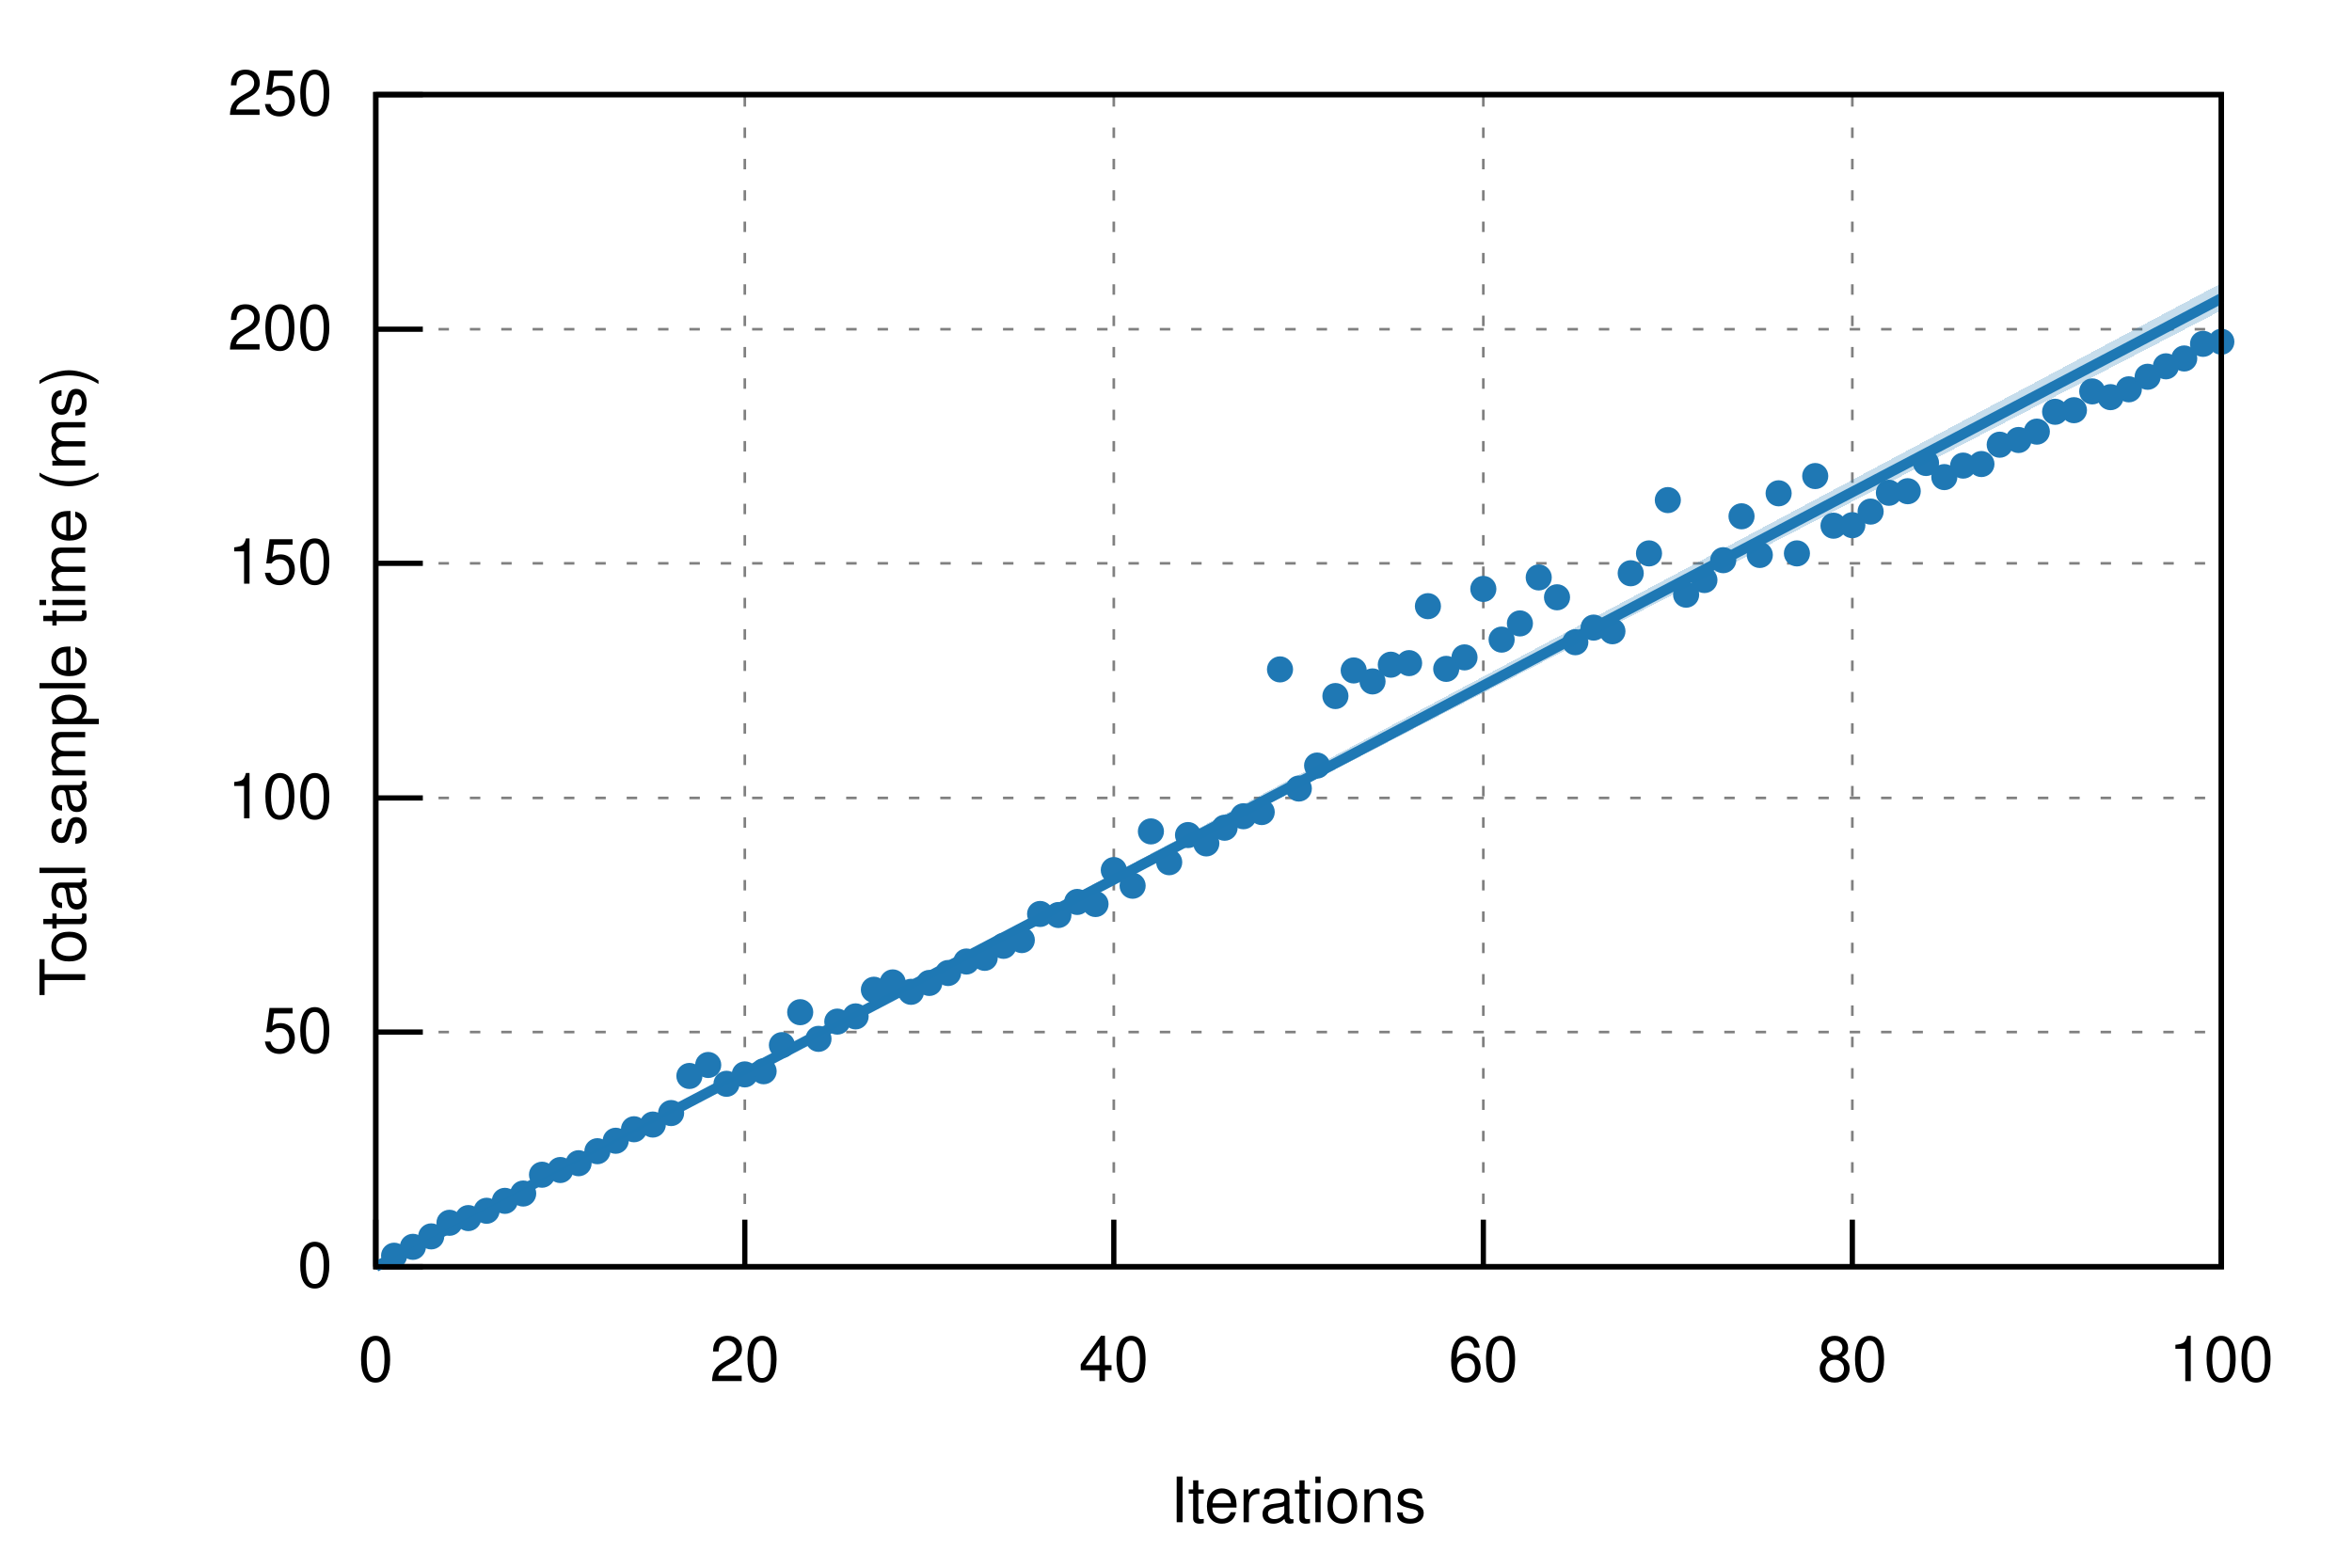
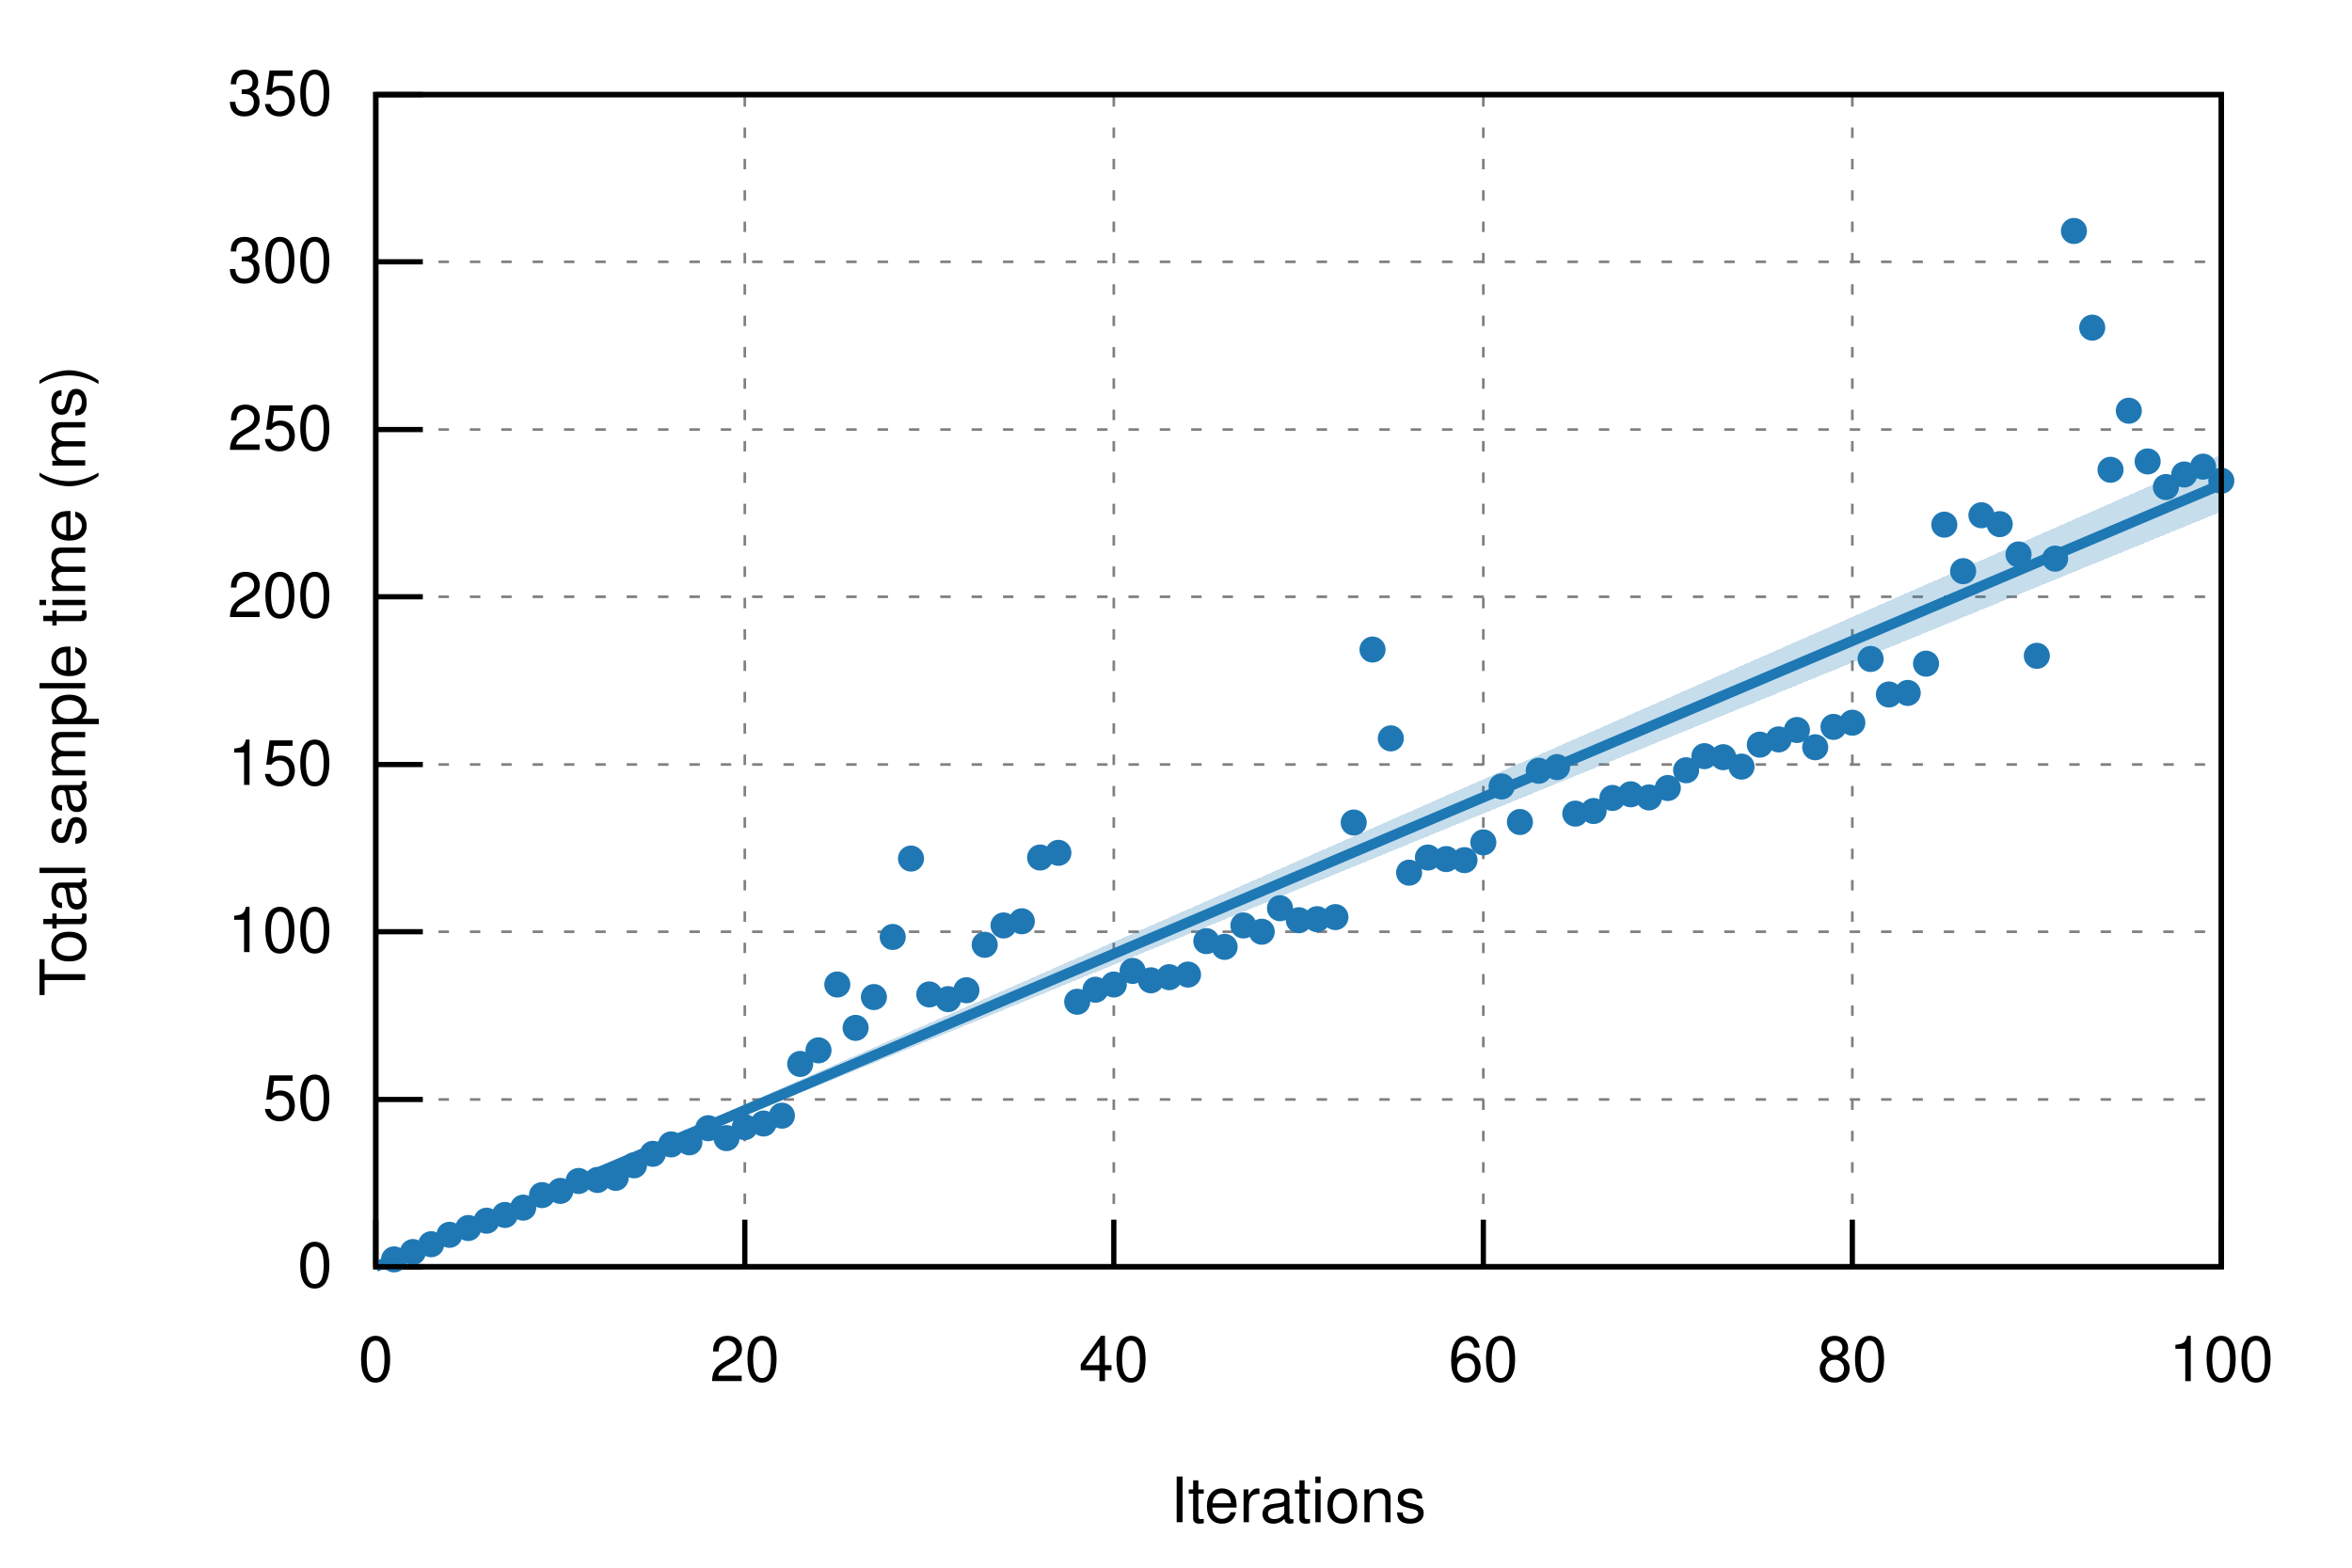
<svg xmlns="http://www.w3.org/2000/svg" xmlns:xlink="http://www.w3.org/1999/xlink" viewBox="0 0 450 300">
  <g id="gnuplot_canvas">
    <rect x="0" y="0" width="450" height="300" fill="none" />
    <defs>
      <circle id="gpDot" r="0.5" stroke-width="0.5" stroke="currentColor" />
      <path id="gpPt0" stroke-width="0.222" stroke="currentColor" d="M-1,0 h2 M0,-1 v2" />
      <path id="gpPt1" stroke-width="0.222" stroke="currentColor" d="M-1,-1 L1,1 M1,-1 L-1,1" />
      <path id="gpPt2" stroke-width="0.222" stroke="currentColor" d="M-1,0 L1,0 M0,-1 L0,1 M-1,-1 L1,1 M-1,1 L1,-1" />
      <rect id="gpPt3" stroke-width="0.222" stroke="currentColor" x="-1" y="-1" width="2" height="2" />
      <rect id="gpPt4" stroke-width="0.222" stroke="currentColor" fill="currentColor" x="-1" y="-1" width="2" height="2" />
      <circle id="gpPt5" stroke-width="0.222" stroke="currentColor" cx="0" cy="0" r="1" />
      <use xlink:href="#gpPt5" id="gpPt6" fill="currentColor" stroke="none" />
      <path id="gpPt7" stroke-width="0.222" stroke="currentColor" d="M0,-1.33 L-1.33,0.67 L1.33,0.67 z" />
      <use xlink:href="#gpPt7" id="gpPt8" fill="currentColor" stroke="none" />
      <use xlink:href="#gpPt7" id="gpPt9" stroke="currentColor" transform="rotate(180)" />
      <use xlink:href="#gpPt9" id="gpPt10" fill="currentColor" stroke="none" />
      <use xlink:href="#gpPt3" id="gpPt11" stroke="currentColor" transform="rotate(45)" />
      <use xlink:href="#gpPt11" id="gpPt12" fill="currentColor" stroke="none" />
      <path id="gpPt13" stroke-width="0.222" stroke="currentColor" d="M0,1.330 L1.265,0.411 L0.782,-1.067 L-0.782,-1.076 L-1.265,0.411 z" />
      <use xlink:href="#gpPt13" id="gpPt14" fill="currentColor" stroke="none" />
      <filter id="textbox" filterUnits="objectBoundingBox" x="0" y="0" height="1" width="1">
        <feFlood flood-color="white" flood-opacity="1" result="bgnd" />
        <feComposite in="SourceGraphic" in2="bgnd" operator="atop" />
      </filter>
      <filter id="greybox" filterUnits="objectBoundingBox" x="0" y="0" height="1" width="1">
        <feFlood flood-color="lightgrey" flood-opacity="1" result="grey" />
        <feComposite in="SourceGraphic" in2="grey" operator="atop" />
      </filter>
    </defs>
    <g fill="none" color="white" stroke="currentColor" stroke-width="1.00" stroke-linecap="butt" stroke-linejoin="miter">
</g>
    <g fill="none" color="black" stroke="currentColor" stroke-width="1.00" stroke-linecap="butt" stroke-linejoin="miter">
</g>
    <g fill="none" color="black" stroke="black" stroke-width="0.50" stroke-linecap="butt" stroke-linejoin="miter">
</g>
    <g fill="none" color="gray" stroke="currentColor" stroke-width="0.50" stroke-linecap="butt" stroke-linejoin="miter">
      <path stroke="gray" stroke-dasharray="2,4" class="gridline" d="M71.9,242.4 L425.0,242.4  " />
    </g>
    <g fill="none" color="gray" stroke="gray" stroke-width="1.00" stroke-linecap="butt" stroke-linejoin="miter">
</g>
    <g fill="none" color="black" stroke="currentColor" stroke-width="1.00" stroke-linecap="butt" stroke-linejoin="miter">
      <path stroke="black" d="M71.9,242.4 L80.9,242.4  " />
      <g transform="translate(63.6,246.3)" stroke="none" fill="black" font-family="Helvetica" font-size="12.00" text-anchor="end">
        <text>
          <tspan font-family="Helvetica"> 0</tspan>
        </text>
      </g>
    </g>
    <g fill="none" color="black" stroke="currentColor" stroke-width="1.00" stroke-linecap="butt" stroke-linejoin="miter">
</g>
    <g fill="none" color="black" stroke="black" stroke-width="0.50" stroke-linecap="butt" stroke-linejoin="miter">
</g>
    <g fill="none" color="gray" stroke="currentColor" stroke-width="0.50" stroke-linecap="butt" stroke-linejoin="miter">
-       <path stroke="gray" stroke-dasharray="2,4" class="gridline" d="M71.9,197.5 L425.0,197.5  " />
-     </g>
-     <g fill="none" color="gray" stroke="gray" stroke-width="1.00" stroke-linecap="butt" stroke-linejoin="miter">
- </g>
-     <g fill="none" color="black" stroke="currentColor" stroke-width="1.00" stroke-linecap="butt" stroke-linejoin="miter">
-       <path stroke="black" d="M71.9,197.5 L80.9,197.5  " />
-       <g transform="translate(63.6,201.4)" stroke="none" fill="black" font-family="Helvetica" font-size="12.00" text-anchor="end">
+       <path stroke="gray" stroke-dasharray="2,4" class="gridline" d="M71.9,210.4 L425.0,210.4  " />
+     </g>
+     <g fill="none" color="gray" stroke="gray" stroke-width="1.00" stroke-linecap="butt" stroke-linejoin="miter">
+ </g>
+     <g fill="none" color="black" stroke="currentColor" stroke-width="1.00" stroke-linecap="butt" stroke-linejoin="miter">
+       <path stroke="black" d="M71.9,210.4 L80.9,210.4  " />
+       <g transform="translate(63.6,214.3)" stroke="none" fill="black" font-family="Helvetica" font-size="12.00" text-anchor="end">
        <text>
          <tspan font-family="Helvetica"> 50</tspan>
        </text>
      </g>
    </g>
    <g fill="none" color="black" stroke="currentColor" stroke-width="1.00" stroke-linecap="butt" stroke-linejoin="miter">
</g>
    <g fill="none" color="black" stroke="black" stroke-width="0.50" stroke-linecap="butt" stroke-linejoin="miter">
</g>
    <g fill="none" color="gray" stroke="currentColor" stroke-width="0.50" stroke-linecap="butt" stroke-linejoin="miter">
-       <path stroke="gray" stroke-dasharray="2,4" class="gridline" d="M71.9,152.7 L425.0,152.7  " />
-     </g>
-     <g fill="none" color="gray" stroke="gray" stroke-width="1.00" stroke-linecap="butt" stroke-linejoin="miter">
- </g>
-     <g fill="none" color="black" stroke="currentColor" stroke-width="1.00" stroke-linecap="butt" stroke-linejoin="miter">
-       <path stroke="black" d="M71.9,152.7 L80.9,152.7  " />
-       <g transform="translate(63.6,156.6)" stroke="none" fill="black" font-family="Helvetica" font-size="12.00" text-anchor="end">
+       <path stroke="gray" stroke-dasharray="2,4" class="gridline" d="M71.9,178.3 L425.0,178.3  " />
+     </g>
+     <g fill="none" color="gray" stroke="gray" stroke-width="1.00" stroke-linecap="butt" stroke-linejoin="miter">
+ </g>
+     <g fill="none" color="black" stroke="currentColor" stroke-width="1.00" stroke-linecap="butt" stroke-linejoin="miter">
+       <path stroke="black" d="M71.9,178.3 L80.9,178.3  " />
+       <g transform="translate(63.6,182.2)" stroke="none" fill="black" font-family="Helvetica" font-size="12.00" text-anchor="end">
        <text>
          <tspan font-family="Helvetica"> 100</tspan>
        </text>
      </g>
    </g>
    <g fill="none" color="black" stroke="currentColor" stroke-width="1.00" stroke-linecap="butt" stroke-linejoin="miter">
</g>
    <g fill="none" color="black" stroke="black" stroke-width="0.50" stroke-linecap="butt" stroke-linejoin="miter">
</g>
    <g fill="none" color="gray" stroke="currentColor" stroke-width="0.50" stroke-linecap="butt" stroke-linejoin="miter">
-       <path stroke="gray" stroke-dasharray="2,4" class="gridline" d="M71.9,107.8 L425.0,107.8  " />
-     </g>
-     <g fill="none" color="gray" stroke="gray" stroke-width="1.00" stroke-linecap="butt" stroke-linejoin="miter">
- </g>
-     <g fill="none" color="black" stroke="currentColor" stroke-width="1.00" stroke-linecap="butt" stroke-linejoin="miter">
-       <path stroke="black" d="M71.9,107.8 L80.9,107.8  " />
-       <g transform="translate(63.6,111.7)" stroke="none" fill="black" font-family="Helvetica" font-size="12.00" text-anchor="end">
+       <path stroke="gray" stroke-dasharray="2,4" class="gridline" d="M71.9,146.3 L425.0,146.3  " />
+     </g>
+     <g fill="none" color="gray" stroke="gray" stroke-width="1.00" stroke-linecap="butt" stroke-linejoin="miter">
+ </g>
+     <g fill="none" color="black" stroke="currentColor" stroke-width="1.00" stroke-linecap="butt" stroke-linejoin="miter">
+       <path stroke="black" d="M71.9,146.3 L80.9,146.3  " />
+       <g transform="translate(63.6,150.2)" stroke="none" fill="black" font-family="Helvetica" font-size="12.00" text-anchor="end">
        <text>
          <tspan font-family="Helvetica"> 150</tspan>
        </text>
      </g>
    </g>
    <g fill="none" color="black" stroke="currentColor" stroke-width="1.00" stroke-linecap="butt" stroke-linejoin="miter">
</g>
    <g fill="none" color="black" stroke="black" stroke-width="0.50" stroke-linecap="butt" stroke-linejoin="miter">
</g>
    <g fill="none" color="gray" stroke="currentColor" stroke-width="0.50" stroke-linecap="butt" stroke-linejoin="miter">
-       <path stroke="gray" stroke-dasharray="2,4" class="gridline" d="M71.9,63.0 L425.0,63.0  " />
-     </g>
-     <g fill="none" color="gray" stroke="gray" stroke-width="1.00" stroke-linecap="butt" stroke-linejoin="miter">
- </g>
-     <g fill="none" color="black" stroke="currentColor" stroke-width="1.00" stroke-linecap="butt" stroke-linejoin="miter">
-       <path stroke="black" d="M71.9,63.0 L80.9,63.0  " />
-       <g transform="translate(63.6,66.9)" stroke="none" fill="black" font-family="Helvetica" font-size="12.00" text-anchor="end">
+       <path stroke="gray" stroke-dasharray="2,4" class="gridline" d="M71.9,114.2 L425.0,114.2  " />
+     </g>
+     <g fill="none" color="gray" stroke="gray" stroke-width="1.00" stroke-linecap="butt" stroke-linejoin="miter">
+ </g>
+     <g fill="none" color="black" stroke="currentColor" stroke-width="1.00" stroke-linecap="butt" stroke-linejoin="miter">
+       <path stroke="black" d="M71.9,114.2 L80.9,114.2  " />
+       <g transform="translate(63.6,118.1)" stroke="none" fill="black" font-family="Helvetica" font-size="12.00" text-anchor="end">
        <text>
          <tspan font-family="Helvetica"> 200</tspan>
+         </text>
+       </g>
+     </g>
+     <g fill="none" color="black" stroke="currentColor" stroke-width="1.00" stroke-linecap="butt" stroke-linejoin="miter">
+ </g>
+     <g fill="none" color="black" stroke="black" stroke-width="0.50" stroke-linecap="butt" stroke-linejoin="miter">
+ </g>
+     <g fill="none" color="gray" stroke="currentColor" stroke-width="0.50" stroke-linecap="butt" stroke-linejoin="miter">
+       <path stroke="gray" stroke-dasharray="2,4" class="gridline" d="M71.9,82.2 L425.0,82.2  " />
+     </g>
+     <g fill="none" color="gray" stroke="gray" stroke-width="1.00" stroke-linecap="butt" stroke-linejoin="miter">
+ </g>
+     <g fill="none" color="black" stroke="currentColor" stroke-width="1.00" stroke-linecap="butt" stroke-linejoin="miter">
+       <path stroke="black" d="M71.9,82.2 L80.9,82.2  " />
+       <g transform="translate(63.6,86.1)" stroke="none" fill="black" font-family="Helvetica" font-size="12.00" text-anchor="end">
+         <text>
+           <tspan font-family="Helvetica"> 250</tspan>
+         </text>
+       </g>
+     </g>
+     <g fill="none" color="black" stroke="currentColor" stroke-width="1.00" stroke-linecap="butt" stroke-linejoin="miter">
+ </g>
+     <g fill="none" color="black" stroke="black" stroke-width="0.50" stroke-linecap="butt" stroke-linejoin="miter">
+ </g>
+     <g fill="none" color="gray" stroke="currentColor" stroke-width="0.50" stroke-linecap="butt" stroke-linejoin="miter">
+       <path stroke="gray" stroke-dasharray="2,4" class="gridline" d="M71.9,50.1 L425.0,50.1  " />
+     </g>
+     <g fill="none" color="gray" stroke="gray" stroke-width="1.00" stroke-linecap="butt" stroke-linejoin="miter">
+ </g>
+     <g fill="none" color="black" stroke="currentColor" stroke-width="1.00" stroke-linecap="butt" stroke-linejoin="miter">
+       <path stroke="black" d="M71.9,50.1 L80.9,50.1  " />
+       <g transform="translate(63.6,54.0)" stroke="none" fill="black" font-family="Helvetica" font-size="12.00" text-anchor="end">
+         <text>
+           <tspan font-family="Helvetica"> 300</tspan>
        </text>
      </g>
    </g>
    <g fill="none" color="black" stroke="currentColor" stroke-width="1.00" stroke-linecap="butt" stroke-linejoin="miter">
</g>
    <g fill="none" color="black" stroke="black" stroke-width="0.50" stroke-linecap="butt" stroke-linejoin="miter">
</g>
    <g fill="none" color="gray" stroke="currentColor" stroke-width="0.50" stroke-linecap="butt" stroke-linejoin="miter">
      <path stroke="gray" stroke-dasharray="2,4" class="gridline" d="M71.9,18.1 L425.0,18.1  " />
    </g>
    <g fill="none" color="gray" stroke="gray" stroke-width="1.00" stroke-linecap="butt" stroke-linejoin="miter">
</g>
    <g fill="none" color="black" stroke="currentColor" stroke-width="1.00" stroke-linecap="butt" stroke-linejoin="miter">
      <path stroke="black" d="M71.9,18.1 L80.9,18.1  " />
      <g transform="translate(63.6,22.0)" stroke="none" fill="black" font-family="Helvetica" font-size="12.00" text-anchor="end">
        <text>
-           <tspan font-family="Helvetica"> 250</tspan>
+           <tspan font-family="Helvetica"> 350</tspan>
        </text>
      </g>
    </g>
    <g fill="none" color="black" stroke="currentColor" stroke-width="1.00" stroke-linecap="butt" stroke-linejoin="miter">
</g>
    <g fill="none" color="black" stroke="black" stroke-width="0.50" stroke-linecap="butt" stroke-linejoin="miter">
</g>
    <g fill="none" color="gray" stroke="currentColor" stroke-width="0.50" stroke-linecap="butt" stroke-linejoin="miter">
      <path stroke="gray" stroke-dasharray="2,4" class="gridline" d="M71.9,242.4 L71.9,18.1  " />
    </g>
    <g fill="none" color="gray" stroke="gray" stroke-width="1.00" stroke-linecap="butt" stroke-linejoin="miter">
</g>
    <g fill="none" color="black" stroke="currentColor" stroke-width="1.00" stroke-linecap="butt" stroke-linejoin="miter">
      <path stroke="black" d="M71.9,242.4 L71.9,233.4  " />
      <g transform="translate(71.9,264.3)" stroke="none" fill="black" font-family="Helvetica" font-size="12.00" text-anchor="middle">
        <text>
          <tspan font-family="Helvetica"> 0</tspan>
        </text>
      </g>
    </g>
    <g fill="none" color="black" stroke="currentColor" stroke-width="1.00" stroke-linecap="butt" stroke-linejoin="miter">
</g>
    <g fill="none" color="black" stroke="black" stroke-width="0.50" stroke-linecap="butt" stroke-linejoin="miter">
</g>
    <g fill="none" color="gray" stroke="currentColor" stroke-width="0.50" stroke-linecap="butt" stroke-linejoin="miter">
      <path stroke="gray" stroke-dasharray="2,4" class="gridline" d="M142.5,242.4 L142.5,18.1  " />
    </g>
    <g fill="none" color="gray" stroke="gray" stroke-width="1.00" stroke-linecap="butt" stroke-linejoin="miter">
</g>
    <g fill="none" color="black" stroke="currentColor" stroke-width="1.00" stroke-linecap="butt" stroke-linejoin="miter">
      <path stroke="black" d="M142.5,242.4 L142.5,233.4  " />
      <g transform="translate(142.5,264.3)" stroke="none" fill="black" font-family="Helvetica" font-size="12.00" text-anchor="middle">
        <text>
          <tspan font-family="Helvetica"> 20</tspan>
        </text>
      </g>
    </g>
    <g fill="none" color="black" stroke="currentColor" stroke-width="1.00" stroke-linecap="butt" stroke-linejoin="miter">
</g>
    <g fill="none" color="black" stroke="black" stroke-width="0.50" stroke-linecap="butt" stroke-linejoin="miter">
</g>
    <g fill="none" color="gray" stroke="currentColor" stroke-width="0.50" stroke-linecap="butt" stroke-linejoin="miter">
      <path stroke="gray" stroke-dasharray="2,4" class="gridline" d="M213.1,242.4 L213.1,18.1  " />
    </g>
    <g fill="none" color="gray" stroke="gray" stroke-width="1.00" stroke-linecap="butt" stroke-linejoin="miter">
</g>
    <g fill="none" color="black" stroke="currentColor" stroke-width="1.00" stroke-linecap="butt" stroke-linejoin="miter">
      <path stroke="black" d="M213.1,242.4 L213.1,233.4  " />
      <g transform="translate(213.1,264.3)" stroke="none" fill="black" font-family="Helvetica" font-size="12.00" text-anchor="middle">
        <text>
          <tspan font-family="Helvetica"> 40</tspan>
        </text>
      </g>
    </g>
    <g fill="none" color="black" stroke="currentColor" stroke-width="1.00" stroke-linecap="butt" stroke-linejoin="miter">
</g>
    <g fill="none" color="black" stroke="black" stroke-width="0.50" stroke-linecap="butt" stroke-linejoin="miter">
</g>
    <g fill="none" color="gray" stroke="currentColor" stroke-width="0.50" stroke-linecap="butt" stroke-linejoin="miter">
      <path stroke="gray" stroke-dasharray="2,4" class="gridline" d="M283.8,242.4 L283.8,18.1  " />
    </g>
    <g fill="none" color="gray" stroke="gray" stroke-width="1.00" stroke-linecap="butt" stroke-linejoin="miter">
</g>
    <g fill="none" color="black" stroke="currentColor" stroke-width="1.00" stroke-linecap="butt" stroke-linejoin="miter">
      <path stroke="black" d="M283.8,242.4 L283.8,233.4  " />
      <g transform="translate(283.8,264.3)" stroke="none" fill="black" font-family="Helvetica" font-size="12.00" text-anchor="middle">
        <text>
          <tspan font-family="Helvetica"> 60</tspan>
        </text>
      </g>
    </g>
    <g fill="none" color="black" stroke="currentColor" stroke-width="1.00" stroke-linecap="butt" stroke-linejoin="miter">
</g>
    <g fill="none" color="black" stroke="black" stroke-width="0.50" stroke-linecap="butt" stroke-linejoin="miter">
</g>
    <g fill="none" color="gray" stroke="currentColor" stroke-width="0.50" stroke-linecap="butt" stroke-linejoin="miter">
      <path stroke="gray" stroke-dasharray="2,4" class="gridline" d="M354.4,242.4 L354.4,18.1  " />
    </g>
    <g fill="none" color="gray" stroke="gray" stroke-width="1.00" stroke-linecap="butt" stroke-linejoin="miter">
</g>
    <g fill="none" color="black" stroke="currentColor" stroke-width="1.00" stroke-linecap="butt" stroke-linejoin="miter">
      <path stroke="black" d="M354.4,242.4 L354.4,233.4  " />
      <g transform="translate(354.4,264.3)" stroke="none" fill="black" font-family="Helvetica" font-size="12.00" text-anchor="middle">
        <text>
          <tspan font-family="Helvetica"> 80</tspan>
        </text>
      </g>
    </g>
    <g fill="none" color="black" stroke="currentColor" stroke-width="1.00" stroke-linecap="butt" stroke-linejoin="miter">
</g>
    <g fill="none" color="black" stroke="black" stroke-width="0.50" stroke-linecap="butt" stroke-linejoin="miter">
</g>
    <g fill="none" color="gray" stroke="currentColor" stroke-width="0.50" stroke-linecap="butt" stroke-linejoin="miter">
      <path stroke="gray" stroke-dasharray="2,4" class="gridline" d="M425.0,242.4 L425.0,18.1  " />
    </g>
    <g fill="none" color="gray" stroke="gray" stroke-width="1.00" stroke-linecap="butt" stroke-linejoin="miter">
</g>
    <g fill="none" color="black" stroke="currentColor" stroke-width="1.00" stroke-linecap="butt" stroke-linejoin="miter">
      <path stroke="black" d="M425.0,242.4 L425.0,233.4  " />
      <g transform="translate(425.0,264.3)" stroke="none" fill="black" font-family="Helvetica" font-size="12.00" text-anchor="middle">
        <text>
          <tspan font-family="Helvetica"> 100</tspan>
        </text>
      </g>
    </g>
    <g fill="none" color="black" stroke="currentColor" stroke-width="1.00" stroke-linecap="butt" stroke-linejoin="miter">
</g>
    <g fill="none" color="black" stroke="currentColor" stroke-width="1.00" stroke-linecap="butt" stroke-linejoin="miter">
      <path stroke="black" d="M71.9,18.1 L71.9,242.4 L425.0,242.4 L425.0,18.1 L71.9,18.1 Z  " />
    </g>
    <g fill="none" color="black" stroke="currentColor" stroke-width="1.00" stroke-linecap="butt" stroke-linejoin="miter">
      <g transform="translate(16.3,130.3) rotate(270)" stroke="none" fill="black" font-family="Helvetica" font-size="12.00" text-anchor="middle">
        <text>
          <tspan font-family="Helvetica">Total sample time (ms)</tspan>
        </text>
      </g>
    </g>
    <g fill="none" color="black" stroke="currentColor" stroke-width="1.00" stroke-linecap="butt" stroke-linejoin="miter">
      <g transform="translate(248.4,291.3)" stroke="none" fill="black" font-family="Helvetica" font-size="12.00" text-anchor="middle">
        <text>
          <tspan font-family="Helvetica">Iterations</tspan>
        </text>
      </g>
    </g>
    <g fill="none" color="black" stroke="currentColor" stroke-width="1.00" stroke-linecap="butt" stroke-linejoin="miter">
</g>
    <g id="gnuplot_plot_1">
      <g fill="none" color="black" stroke="currentColor" stroke-width="1.00" stroke-linecap="butt" stroke-linejoin="miter">
-         <use xlink:href="#gpPt6" transform="translate(75.4,240.3) scale(2.25)" color="rgb( 31, 120, 180)" />
-         <use xlink:href="#gpPt6" transform="translate(79.0,238.6) scale(2.25)" color="rgb( 31, 120, 180)" />
-         <use xlink:href="#gpPt6" transform="translate(82.5,236.6) scale(2.25)" color="rgb( 31, 120, 180)" />
-         <use xlink:href="#gpPt6" transform="translate(86.0,234.0) scale(2.25)" color="rgb( 31, 120, 180)" />
-         <use xlink:href="#gpPt6" transform="translate(89.6,233.1) scale(2.25)" color="rgb( 31, 120, 180)" />
-         <use xlink:href="#gpPt6" transform="translate(93.1,231.7) scale(2.25)" color="rgb( 31, 120, 180)" />
-         <use xlink:href="#gpPt6" transform="translate(96.6,229.8) scale(2.25)" color="rgb( 31, 120, 180)" />
-         <use xlink:href="#gpPt6" transform="translate(100.1,228.4) scale(2.25)" color="rgb( 31, 120, 180)" />
-         <use xlink:href="#gpPt6" transform="translate(103.7,224.8) scale(2.25)" color="rgb( 31, 120, 180)" />
-         <use xlink:href="#gpPt6" transform="translate(107.2,223.9) scale(2.25)" color="rgb( 31, 120, 180)" />
-         <use xlink:href="#gpPt6" transform="translate(110.7,222.6) scale(2.25)" color="rgb( 31, 120, 180)" />
-         <use xlink:href="#gpPt6" transform="translate(114.3,220.3) scale(2.25)" color="rgb( 31, 120, 180)" />
-         <use xlink:href="#gpPt6" transform="translate(117.8,218.3) scale(2.25)" color="rgb( 31, 120, 180)" />
-         <use xlink:href="#gpPt6" transform="translate(121.3,216.1) scale(2.25)" color="rgb( 31, 120, 180)" />
-         <use xlink:href="#gpPt6" transform="translate(124.9,215.2) scale(2.25)" color="rgb( 31, 120, 180)" />
-         <use xlink:href="#gpPt6" transform="translate(128.4,213.0) scale(2.25)" color="rgb( 31, 120, 180)" />
-         <use xlink:href="#gpPt6" transform="translate(131.9,205.9) scale(2.25)" color="rgb( 31, 120, 180)" />
-         <use xlink:href="#gpPt6" transform="translate(135.5,203.8) scale(2.25)" color="rgb( 31, 120, 180)" />
-         <use xlink:href="#gpPt6" transform="translate(139.0,207.4) scale(2.25)" color="rgb( 31, 120, 180)" />
-         <use xlink:href="#gpPt6" transform="translate(142.5,205.6) scale(2.25)" color="rgb( 31, 120, 180)" />
-         <use xlink:href="#gpPt6" transform="translate(146.1,205.0) scale(2.25)" color="rgb( 31, 120, 180)" />
-         <use xlink:href="#gpPt6" transform="translate(149.6,200.0) scale(2.25)" color="rgb( 31, 120, 180)" />
-         <use xlink:href="#gpPt6" transform="translate(153.1,193.7) scale(2.25)" color="rgb( 31, 120, 180)" />
-         <use xlink:href="#gpPt6" transform="translate(156.6,198.8) scale(2.25)" color="rgb( 31, 120, 180)" />
-         <use xlink:href="#gpPt6" transform="translate(160.2,195.5) scale(2.25)" color="rgb( 31, 120, 180)" />
-         <use xlink:href="#gpPt6" transform="translate(163.7,194.5) scale(2.25)" color="rgb( 31, 120, 180)" />
-         <use xlink:href="#gpPt6" transform="translate(167.2,189.4) scale(2.25)" color="rgb( 31, 120, 180)" />
-         <use xlink:href="#gpPt6" transform="translate(170.8,188.0) scale(2.25)" color="rgb( 31, 120, 180)" />
-         <use xlink:href="#gpPt6" transform="translate(174.3,189.8) scale(2.25)" color="rgb( 31, 120, 180)" />
-         <use xlink:href="#gpPt6" transform="translate(177.8,188.1) scale(2.25)" color="rgb( 31, 120, 180)" />
-         <use xlink:href="#gpPt6" transform="translate(181.4,186.2) scale(2.25)" color="rgb( 31, 120, 180)" />
-         <use xlink:href="#gpPt6" transform="translate(184.9,184.0) scale(2.25)" color="rgb( 31, 120, 180)" />
-         <use xlink:href="#gpPt6" transform="translate(188.4,183.3) scale(2.25)" color="rgb( 31, 120, 180)" />
-         <use xlink:href="#gpPt6" transform="translate(192.0,181.0) scale(2.25)" color="rgb( 31, 120, 180)" />
-         <use xlink:href="#gpPt6" transform="translate(195.5,179.9) scale(2.25)" color="rgb( 31, 120, 180)" />
-         <use xlink:href="#gpPt6" transform="translate(199.0,174.9) scale(2.25)" color="rgb( 31, 120, 180)" />
-         <use xlink:href="#gpPt6" transform="translate(202.5,175.1) scale(2.25)" color="rgb( 31, 120, 180)" />
-         <use xlink:href="#gpPt6" transform="translate(206.1,172.6) scale(2.25)" color="rgb( 31, 120, 180)" />
-         <use xlink:href="#gpPt6" transform="translate(209.6,173.0) scale(2.25)" color="rgb( 31, 120, 180)" />
-         <use xlink:href="#gpPt6" transform="translate(213.1,166.5) scale(2.25)" color="rgb( 31, 120, 180)" />
-         <use xlink:href="#gpPt6" transform="translate(216.7,169.5) scale(2.25)" color="rgb( 31, 120, 180)" />
-         <use xlink:href="#gpPt6" transform="translate(220.2,159.1) scale(2.25)" color="rgb( 31, 120, 180)" />
-         <use xlink:href="#gpPt6" transform="translate(223.7,165.0) scale(2.25)" color="rgb( 31, 120, 180)" />
-         <use xlink:href="#gpPt6" transform="translate(227.3,159.8) scale(2.25)" color="rgb( 31, 120, 180)" />
-         <use xlink:href="#gpPt6" transform="translate(230.8,161.4) scale(2.25)" color="rgb( 31, 120, 180)" />
-         <use xlink:href="#gpPt6" transform="translate(234.3,158.4) scale(2.25)" color="rgb( 31, 120, 180)" />
-         <use xlink:href="#gpPt6" transform="translate(237.9,156.2) scale(2.25)" color="rgb( 31, 120, 180)" />
-         <use xlink:href="#gpPt6" transform="translate(241.4,155.4) scale(2.25)" color="rgb( 31, 120, 180)" />
-         <use xlink:href="#gpPt6" transform="translate(244.9,128.1) scale(2.25)" color="rgb( 31, 120, 180)" />
-         <use xlink:href="#gpPt6" transform="translate(248.5,150.9) scale(2.25)" color="rgb( 31, 120, 180)" />
-         <use xlink:href="#gpPt6" transform="translate(252.0,146.5) scale(2.25)" color="rgb( 31, 120, 180)" />
-         <use xlink:href="#gpPt6" transform="translate(255.5,133.2) scale(2.25)" color="rgb( 31, 120, 180)" />
-         <use xlink:href="#gpPt6" transform="translate(259.0,128.3) scale(2.25)" color="rgb( 31, 120, 180)" />
-         <use xlink:href="#gpPt6" transform="translate(262.6,130.4) scale(2.25)" color="rgb( 31, 120, 180)" />
-         <use xlink:href="#gpPt6" transform="translate(266.1,127.2) scale(2.25)" color="rgb( 31, 120, 180)" />
-         <use xlink:href="#gpPt6" transform="translate(269.6,126.9) scale(2.25)" color="rgb( 31, 120, 180)" />
-         <use xlink:href="#gpPt6" transform="translate(273.2,116.0) scale(2.25)" color="rgb( 31, 120, 180)" />
-         <use xlink:href="#gpPt6" transform="translate(276.7,128.0) scale(2.25)" color="rgb( 31, 120, 180)" />
-         <use xlink:href="#gpPt6" transform="translate(280.2,125.8) scale(2.25)" color="rgb( 31, 120, 180)" />
-         <use xlink:href="#gpPt6" transform="translate(283.8,112.7) scale(2.25)" color="rgb( 31, 120, 180)" />
-         <use xlink:href="#gpPt6" transform="translate(287.3,122.4) scale(2.25)" color="rgb( 31, 120, 180)" />
-         <use xlink:href="#gpPt6" transform="translate(290.8,119.3) scale(2.25)" color="rgb( 31, 120, 180)" />
-         <use xlink:href="#gpPt6" transform="translate(294.4,110.5) scale(2.25)" color="rgb( 31, 120, 180)" />
-         <use xlink:href="#gpPt6" transform="translate(297.9,114.3) scale(2.25)" color="rgb( 31, 120, 180)" />
-         <use xlink:href="#gpPt6" transform="translate(301.4,122.9) scale(2.25)" color="rgb( 31, 120, 180)" />
-         <use xlink:href="#gpPt6" transform="translate(304.9,120.1) scale(2.25)" color="rgb( 31, 120, 180)" />
-         <use xlink:href="#gpPt6" transform="translate(308.5,120.8) scale(2.25)" color="rgb( 31, 120, 180)" />
-         <use xlink:href="#gpPt6" transform="translate(312.0,109.7) scale(2.25)" color="rgb( 31, 120, 180)" />
-         <use xlink:href="#gpPt6" transform="translate(315.5,105.9) scale(2.25)" color="rgb( 31, 120, 180)" />
-         <use xlink:href="#gpPt6" transform="translate(319.1,95.7) scale(2.25)" color="rgb( 31, 120, 180)" />
-         <use xlink:href="#gpPt6" transform="translate(322.6,113.8) scale(2.25)" color="rgb( 31, 120, 180)" />
-         <use xlink:href="#gpPt6" transform="translate(326.1,111.0) scale(2.25)" color="rgb( 31, 120, 180)" />
-         <use xlink:href="#gpPt6" transform="translate(329.7,107.2) scale(2.25)" color="rgb( 31, 120, 180)" />
-         <use xlink:href="#gpPt6" transform="translate(333.2,98.8) scale(2.25)" color="rgb( 31, 120, 180)" />
-         <use xlink:href="#gpPt6" transform="translate(336.7,106.2) scale(2.25)" color="rgb( 31, 120, 180)" />
-         <use xlink:href="#gpPt6" transform="translate(340.3,94.4) scale(2.25)" color="rgb( 31, 120, 180)" />
-         <use xlink:href="#gpPt6" transform="translate(343.8,105.9) scale(2.25)" color="rgb( 31, 120, 180)" />
-         <use xlink:href="#gpPt6" transform="translate(347.3,91.1) scale(2.25)" color="rgb( 31, 120, 180)" />
-         <use xlink:href="#gpPt6" transform="translate(350.8,100.6) scale(2.25)" color="rgb( 31, 120, 180)" />
-         <use xlink:href="#gpPt6" transform="translate(354.4,100.5) scale(2.25)" color="rgb( 31, 120, 180)" />
-         <use xlink:href="#gpPt6" transform="translate(357.9,97.9) scale(2.25)" color="rgb( 31, 120, 180)" />
-         <use xlink:href="#gpPt6" transform="translate(361.4,94.3) scale(2.25)" color="rgb( 31, 120, 180)" />
-         <use xlink:href="#gpPt6" transform="translate(365.0,94.0) scale(2.25)" color="rgb( 31, 120, 180)" />
-         <use xlink:href="#gpPt6" transform="translate(368.5,88.6) scale(2.25)" color="rgb( 31, 120, 180)" />
-         <use xlink:href="#gpPt6" transform="translate(372.0,91.3) scale(2.25)" color="rgb( 31, 120, 180)" />
-         <use xlink:href="#gpPt6" transform="translate(375.6,89.1) scale(2.25)" color="rgb( 31, 120, 180)" />
-         <use xlink:href="#gpPt6" transform="translate(379.1,88.8) scale(2.25)" color="rgb( 31, 120, 180)" />
-         <use xlink:href="#gpPt6" transform="translate(382.6,85.1) scale(2.25)" color="rgb( 31, 120, 180)" />
-         <use xlink:href="#gpPt6" transform="translate(386.2,84.2) scale(2.25)" color="rgb( 31, 120, 180)" />
-         <use xlink:href="#gpPt6" transform="translate(389.7,82.6) scale(2.25)" color="rgb( 31, 120, 180)" />
-         <use xlink:href="#gpPt6" transform="translate(393.2,78.8) scale(2.25)" color="rgb( 31, 120, 180)" />
-         <use xlink:href="#gpPt6" transform="translate(396.8,78.5) scale(2.25)" color="rgb( 31, 120, 180)" />
-         <use xlink:href="#gpPt6" transform="translate(400.3,74.9) scale(2.25)" color="rgb( 31, 120, 180)" />
-         <use xlink:href="#gpPt6" transform="translate(403.8,76.0) scale(2.25)" color="rgb( 31, 120, 180)" />
-         <use xlink:href="#gpPt6" transform="translate(407.3,74.5) scale(2.25)" color="rgb( 31, 120, 180)" />
-         <use xlink:href="#gpPt6" transform="translate(410.9,72.1) scale(2.25)" color="rgb( 31, 120, 180)" />
-         <use xlink:href="#gpPt6" transform="translate(414.4,70.1) scale(2.25)" color="rgb( 31, 120, 180)" />
-         <use xlink:href="#gpPt6" transform="translate(417.9,68.6) scale(2.25)" color="rgb( 31, 120, 180)" />
-         <use xlink:href="#gpPt6" transform="translate(421.5,65.8) scale(2.25)" color="rgb( 31, 120, 180)" />
-         <use xlink:href="#gpPt6" transform="translate(425.0,65.4) scale(2.25)" color="rgb( 31, 120, 180)" />
+         <use xlink:href="#gpPt6" transform="translate(75.4,241.0) scale(2.25)" color="rgb( 31, 120, 180)" />
+         <use xlink:href="#gpPt6" transform="translate(79.0,239.6) scale(2.25)" color="rgb( 31, 120, 180)" />
+         <use xlink:href="#gpPt6" transform="translate(82.5,238.1) scale(2.25)" color="rgb( 31, 120, 180)" />
+         <use xlink:href="#gpPt6" transform="translate(86.0,236.3) scale(2.25)" color="rgb( 31, 120, 180)" />
+         <use xlink:href="#gpPt6" transform="translate(89.6,235.0) scale(2.25)" color="rgb( 31, 120, 180)" />
+         <use xlink:href="#gpPt6" transform="translate(93.1,233.6) scale(2.25)" color="rgb( 31, 120, 180)" />
+         <use xlink:href="#gpPt6" transform="translate(96.6,232.5) scale(2.25)" color="rgb( 31, 120, 180)" />
+         <use xlink:href="#gpPt6" transform="translate(100.1,231.1) scale(2.25)" color="rgb( 31, 120, 180)" />
+         <use xlink:href="#gpPt6" transform="translate(103.7,228.7) scale(2.25)" color="rgb( 31, 120, 180)" />
+         <use xlink:href="#gpPt6" transform="translate(107.2,227.9) scale(2.25)" color="rgb( 31, 120, 180)" />
+         <use xlink:href="#gpPt6" transform="translate(110.7,226.0) scale(2.25)" color="rgb( 31, 120, 180)" />
+         <use xlink:href="#gpPt6" transform="translate(114.3,225.8) scale(2.25)" color="rgb( 31, 120, 180)" />
+         <use xlink:href="#gpPt6" transform="translate(117.8,225.4) scale(2.25)" color="rgb( 31, 120, 180)" />
+         <use xlink:href="#gpPt6" transform="translate(121.3,223.0) scale(2.25)" color="rgb( 31, 120, 180)" />
+         <use xlink:href="#gpPt6" transform="translate(124.9,220.8) scale(2.25)" color="rgb( 31, 120, 180)" />
+         <use xlink:href="#gpPt6" transform="translate(128.4,219.0) scale(2.25)" color="rgb( 31, 120, 180)" />
+         <use xlink:href="#gpPt6" transform="translate(131.9,218.6) scale(2.25)" color="rgb( 31, 120, 180)" />
+         <use xlink:href="#gpPt6" transform="translate(135.5,215.9) scale(2.25)" color="rgb( 31, 120, 180)" />
+         <use xlink:href="#gpPt6" transform="translate(139.0,217.8) scale(2.25)" color="rgb( 31, 120, 180)" />
+         <use xlink:href="#gpPt6" transform="translate(142.5,215.7) scale(2.25)" color="rgb( 31, 120, 180)" />
+         <use xlink:href="#gpPt6" transform="translate(146.1,215.0) scale(2.25)" color="rgb( 31, 120, 180)" />
+         <use xlink:href="#gpPt6" transform="translate(149.6,213.5) scale(2.25)" color="rgb( 31, 120, 180)" />
+         <use xlink:href="#gpPt6" transform="translate(153.1,203.6) scale(2.25)" color="rgb( 31, 120, 180)" />
+         <use xlink:href="#gpPt6" transform="translate(156.6,201.0) scale(2.25)" color="rgb( 31, 120, 180)" />
+         <use xlink:href="#gpPt6" transform="translate(160.2,188.4) scale(2.25)" color="rgb( 31, 120, 180)" />
+         <use xlink:href="#gpPt6" transform="translate(163.7,196.7) scale(2.25)" color="rgb( 31, 120, 180)" />
+         <use xlink:href="#gpPt6" transform="translate(167.2,190.8) scale(2.25)" color="rgb( 31, 120, 180)" />
+         <use xlink:href="#gpPt6" transform="translate(170.8,179.3) scale(2.25)" color="rgb( 31, 120, 180)" />
+         <use xlink:href="#gpPt6" transform="translate(174.3,164.3) scale(2.25)" color="rgb( 31, 120, 180)" />
+         <use xlink:href="#gpPt6" transform="translate(177.8,190.3) scale(2.25)" color="rgb( 31, 120, 180)" />
+         <use xlink:href="#gpPt6" transform="translate(181.4,191.2) scale(2.25)" color="rgb( 31, 120, 180)" />
+         <use xlink:href="#gpPt6" transform="translate(184.9,189.5) scale(2.25)" color="rgb( 31, 120, 180)" />
+         <use xlink:href="#gpPt6" transform="translate(188.4,180.8) scale(2.25)" color="rgb( 31, 120, 180)" />
+         <use xlink:href="#gpPt6" transform="translate(192.0,177.1) scale(2.25)" color="rgb( 31, 120, 180)" />
+         <use xlink:href="#gpPt6" transform="translate(195.5,176.3) scale(2.25)" color="rgb( 31, 120, 180)" />
+         <use xlink:href="#gpPt6" transform="translate(199.0,164.1) scale(2.25)" color="rgb( 31, 120, 180)" />
+         <use xlink:href="#gpPt6" transform="translate(202.5,163.2) scale(2.25)" color="rgb( 31, 120, 180)" />
+         <use xlink:href="#gpPt6" transform="translate(206.1,191.7) scale(2.25)" color="rgb( 31, 120, 180)" />
+         <use xlink:href="#gpPt6" transform="translate(209.6,189.4) scale(2.25)" color="rgb( 31, 120, 180)" />
+         <use xlink:href="#gpPt6" transform="translate(213.1,188.4) scale(2.25)" color="rgb( 31, 120, 180)" />
+         <use xlink:href="#gpPt6" transform="translate(216.7,185.8) scale(2.25)" color="rgb( 31, 120, 180)" />
+         <use xlink:href="#gpPt6" transform="translate(220.2,187.6) scale(2.25)" color="rgb( 31, 120, 180)" />
+         <use xlink:href="#gpPt6" transform="translate(223.7,187.0) scale(2.25)" color="rgb( 31, 120, 180)" />
+         <use xlink:href="#gpPt6" transform="translate(227.3,186.5) scale(2.25)" color="rgb( 31, 120, 180)" />
+         <use xlink:href="#gpPt6" transform="translate(230.8,180.1) scale(2.25)" color="rgb( 31, 120, 180)" />
+         <use xlink:href="#gpPt6" transform="translate(234.3,181.2) scale(2.25)" color="rgb( 31, 120, 180)" />
+         <use xlink:href="#gpPt6" transform="translate(237.9,177.1) scale(2.25)" color="rgb( 31, 120, 180)" />
+         <use xlink:href="#gpPt6" transform="translate(241.4,178.3) scale(2.25)" color="rgb( 31, 120, 180)" />
+         <use xlink:href="#gpPt6" transform="translate(244.9,173.8) scale(2.25)" color="rgb( 31, 120, 180)" />
+         <use xlink:href="#gpPt6" transform="translate(248.5,176.1) scale(2.25)" color="rgb( 31, 120, 180)" />
+         <use xlink:href="#gpPt6" transform="translate(252.0,175.9) scale(2.25)" color="rgb( 31, 120, 180)" />
+         <use xlink:href="#gpPt6" transform="translate(255.5,175.5) scale(2.25)" color="rgb( 31, 120, 180)" />
+         <use xlink:href="#gpPt6" transform="translate(259.0,157.4) scale(2.25)" color="rgb( 31, 120, 180)" />
+         <use xlink:href="#gpPt6" transform="translate(262.6,124.3) scale(2.25)" color="rgb( 31, 120, 180)" />
+         <use xlink:href="#gpPt6" transform="translate(266.1,141.3) scale(2.25)" color="rgb( 31, 120, 180)" />
+         <use xlink:href="#gpPt6" transform="translate(269.6,167.0) scale(2.25)" color="rgb( 31, 120, 180)" />
+         <use xlink:href="#gpPt6" transform="translate(273.2,164.1) scale(2.25)" color="rgb( 31, 120, 180)" />
+         <use xlink:href="#gpPt6" transform="translate(276.7,164.4) scale(2.25)" color="rgb( 31, 120, 180)" />
+         <use xlink:href="#gpPt6" transform="translate(280.2,164.6) scale(2.25)" color="rgb( 31, 120, 180)" />
+         <use xlink:href="#gpPt6" transform="translate(283.8,161.2) scale(2.25)" color="rgb( 31, 120, 180)" />
+         <use xlink:href="#gpPt6" transform="translate(287.3,150.5) scale(2.25)" color="rgb( 31, 120, 180)" />
+         <use xlink:href="#gpPt6" transform="translate(290.8,157.3) scale(2.25)" color="rgb( 31, 120, 180)" />
+         <use xlink:href="#gpPt6" transform="translate(294.4,147.5) scale(2.25)" color="rgb( 31, 120, 180)" />
+         <use xlink:href="#gpPt6" transform="translate(297.9,146.8) scale(2.25)" color="rgb( 31, 120, 180)" />
+         <use xlink:href="#gpPt6" transform="translate(301.4,155.7) scale(2.25)" color="rgb( 31, 120, 180)" />
+         <use xlink:href="#gpPt6" transform="translate(304.9,155.2) scale(2.25)" color="rgb( 31, 120, 180)" />
+         <use xlink:href="#gpPt6" transform="translate(308.5,152.7) scale(2.25)" color="rgb( 31, 120, 180)" />
+         <use xlink:href="#gpPt6" transform="translate(312.0,152.0) scale(2.25)" color="rgb( 31, 120, 180)" />
+         <use xlink:href="#gpPt6" transform="translate(315.5,152.6) scale(2.25)" color="rgb( 31, 120, 180)" />
+         <use xlink:href="#gpPt6" transform="translate(319.1,150.8) scale(2.25)" color="rgb( 31, 120, 180)" />
+         <use xlink:href="#gpPt6" transform="translate(322.6,147.4) scale(2.25)" color="rgb( 31, 120, 180)" />
+         <use xlink:href="#gpPt6" transform="translate(326.1,144.7) scale(2.25)" color="rgb( 31, 120, 180)" />
+         <use xlink:href="#gpPt6" transform="translate(329.7,144.9) scale(2.25)" color="rgb( 31, 120, 180)" />
+         <use xlink:href="#gpPt6" transform="translate(333.2,146.7) scale(2.25)" color="rgb( 31, 120, 180)" />
+         <use xlink:href="#gpPt6" transform="translate(336.7,142.5) scale(2.25)" color="rgb( 31, 120, 180)" />
+         <use xlink:href="#gpPt6" transform="translate(340.3,141.5) scale(2.25)" color="rgb( 31, 120, 180)" />
+         <use xlink:href="#gpPt6" transform="translate(343.8,139.7) scale(2.25)" color="rgb( 31, 120, 180)" />
+         <use xlink:href="#gpPt6" transform="translate(347.3,143.0) scale(2.25)" color="rgb( 31, 120, 180)" />
+         <use xlink:href="#gpPt6" transform="translate(350.8,139.1) scale(2.25)" color="rgb( 31, 120, 180)" />
+         <use xlink:href="#gpPt6" transform="translate(354.4,138.3) scale(2.25)" color="rgb( 31, 120, 180)" />
+         <use xlink:href="#gpPt6" transform="translate(357.9,126.1) scale(2.25)" color="rgb( 31, 120, 180)" />
+         <use xlink:href="#gpPt6" transform="translate(361.4,132.9) scale(2.25)" color="rgb( 31, 120, 180)" />
+         <use xlink:href="#gpPt6" transform="translate(365.0,132.6) scale(2.25)" color="rgb( 31, 120, 180)" />
+         <use xlink:href="#gpPt6" transform="translate(368.5,127.0) scale(2.25)" color="rgb( 31, 120, 180)" />
+         <use xlink:href="#gpPt6" transform="translate(372.0,100.4) scale(2.25)" color="rgb( 31, 120, 180)" />
+         <use xlink:href="#gpPt6" transform="translate(375.6,109.3) scale(2.25)" color="rgb( 31, 120, 180)" />
+         <use xlink:href="#gpPt6" transform="translate(379.1,98.6) scale(2.25)" color="rgb( 31, 120, 180)" />
+         <use xlink:href="#gpPt6" transform="translate(382.6,100.3) scale(2.25)" color="rgb( 31, 120, 180)" />
+         <use xlink:href="#gpPt6" transform="translate(386.2,106.1) scale(2.25)" color="rgb( 31, 120, 180)" />
+         <use xlink:href="#gpPt6" transform="translate(389.7,125.5) scale(2.25)" color="rgb( 31, 120, 180)" />
+         <use xlink:href="#gpPt6" transform="translate(393.2,106.9) scale(2.25)" color="rgb( 31, 120, 180)" />
+         <use xlink:href="#gpPt6" transform="translate(396.8,44.2) scale(2.25)" color="rgb( 31, 120, 180)" />
+         <use xlink:href="#gpPt6" transform="translate(400.3,62.7) scale(2.25)" color="rgb( 31, 120, 180)" />
+         <use xlink:href="#gpPt6" transform="translate(403.8,89.9) scale(2.25)" color="rgb( 31, 120, 180)" />
+         <use xlink:href="#gpPt6" transform="translate(407.3,78.6) scale(2.25)" color="rgb( 31, 120, 180)" />
+         <use xlink:href="#gpPt6" transform="translate(410.9,88.3) scale(2.25)" color="rgb( 31, 120, 180)" />
+         <use xlink:href="#gpPt6" transform="translate(414.4,93.2) scale(2.25)" color="rgb( 31, 120, 180)" />
+         <use xlink:href="#gpPt6" transform="translate(417.9,90.8) scale(2.25)" color="rgb( 31, 120, 180)" />
+         <use xlink:href="#gpPt6" transform="translate(421.5,89.3) scale(2.25)" color="rgb( 31, 120, 180)" />
+         <use xlink:href="#gpPt6" transform="translate(425.0,92.0) scale(2.25)" color="rgb( 31, 120, 180)" />
      </g>
    </g>
    <g id="gnuplot_plot_2">
      <g fill="none" color="white" stroke="rgb( 31, 120, 180)" stroke-width="2.00" stroke-linecap="butt" stroke-linejoin="miter">
</g>
      <g fill="none" color="black" stroke="currentColor" stroke-width="2.00" stroke-linecap="butt" stroke-linejoin="miter">
-         <path stroke="rgb( 31, 120, 180)" d="M71.9,242.4 L425.0,57.1  " />
+         <path stroke="rgb( 31, 120, 180)" d="M71.9,242.4 L425.0,92.7  " />
      </g>
    </g>
    <g id="gnuplot_plot_3">
      <g fill="none" color="white" stroke="rgb( 31, 120, 180)" stroke-width="1.00" stroke-linecap="butt" stroke-linejoin="miter">
</g>
      <g fill="none" color="black" stroke="currentColor" stroke-width="1.00" stroke-linecap="butt" stroke-linejoin="miter">
        <g stroke="none" shape-rendering="crispEdges">
          <polygon fill="rgb( 31, 120, 180)" fill-opacity="0.25" points="71.9,242.4 71.9,242.4 71.9,242.4 " />
-           <polygon fill="rgb( 31, 120, 180)" fill-opacity="0.25" points="71.9,242.4 425.0,59.4 425.0,54.2 " />
+           <polygon fill="rgb( 31, 120, 180)" fill-opacity="0.25" points="71.9,242.4 425.0,97.9 425.0,87.0 " />
        </g>
      </g>
    </g>
    <g fill="none" color="white" stroke="rgb( 31, 120, 180)" stroke-width="2.00" stroke-linecap="butt" stroke-linejoin="miter">
</g>
    <g fill="none" color="black" stroke="currentColor" stroke-width="2.00" stroke-linecap="butt" stroke-linejoin="miter">
</g>
    <g fill="none" color="black" stroke="black" stroke-width="1.00" stroke-linecap="butt" stroke-linejoin="miter">
</g>
    <g fill="none" color="black" stroke="currentColor" stroke-width="1.00" stroke-linecap="butt" stroke-linejoin="miter">
      <path stroke="black" d="M71.9,18.1 L71.9,242.4 L425.0,242.4 L425.0,18.1 L71.9,18.1 Z  " />
    </g>
    <g fill="none" color="black" stroke="currentColor" stroke-width="1.00" stroke-linecap="butt" stroke-linejoin="miter">
</g>
  </g>
</svg>
